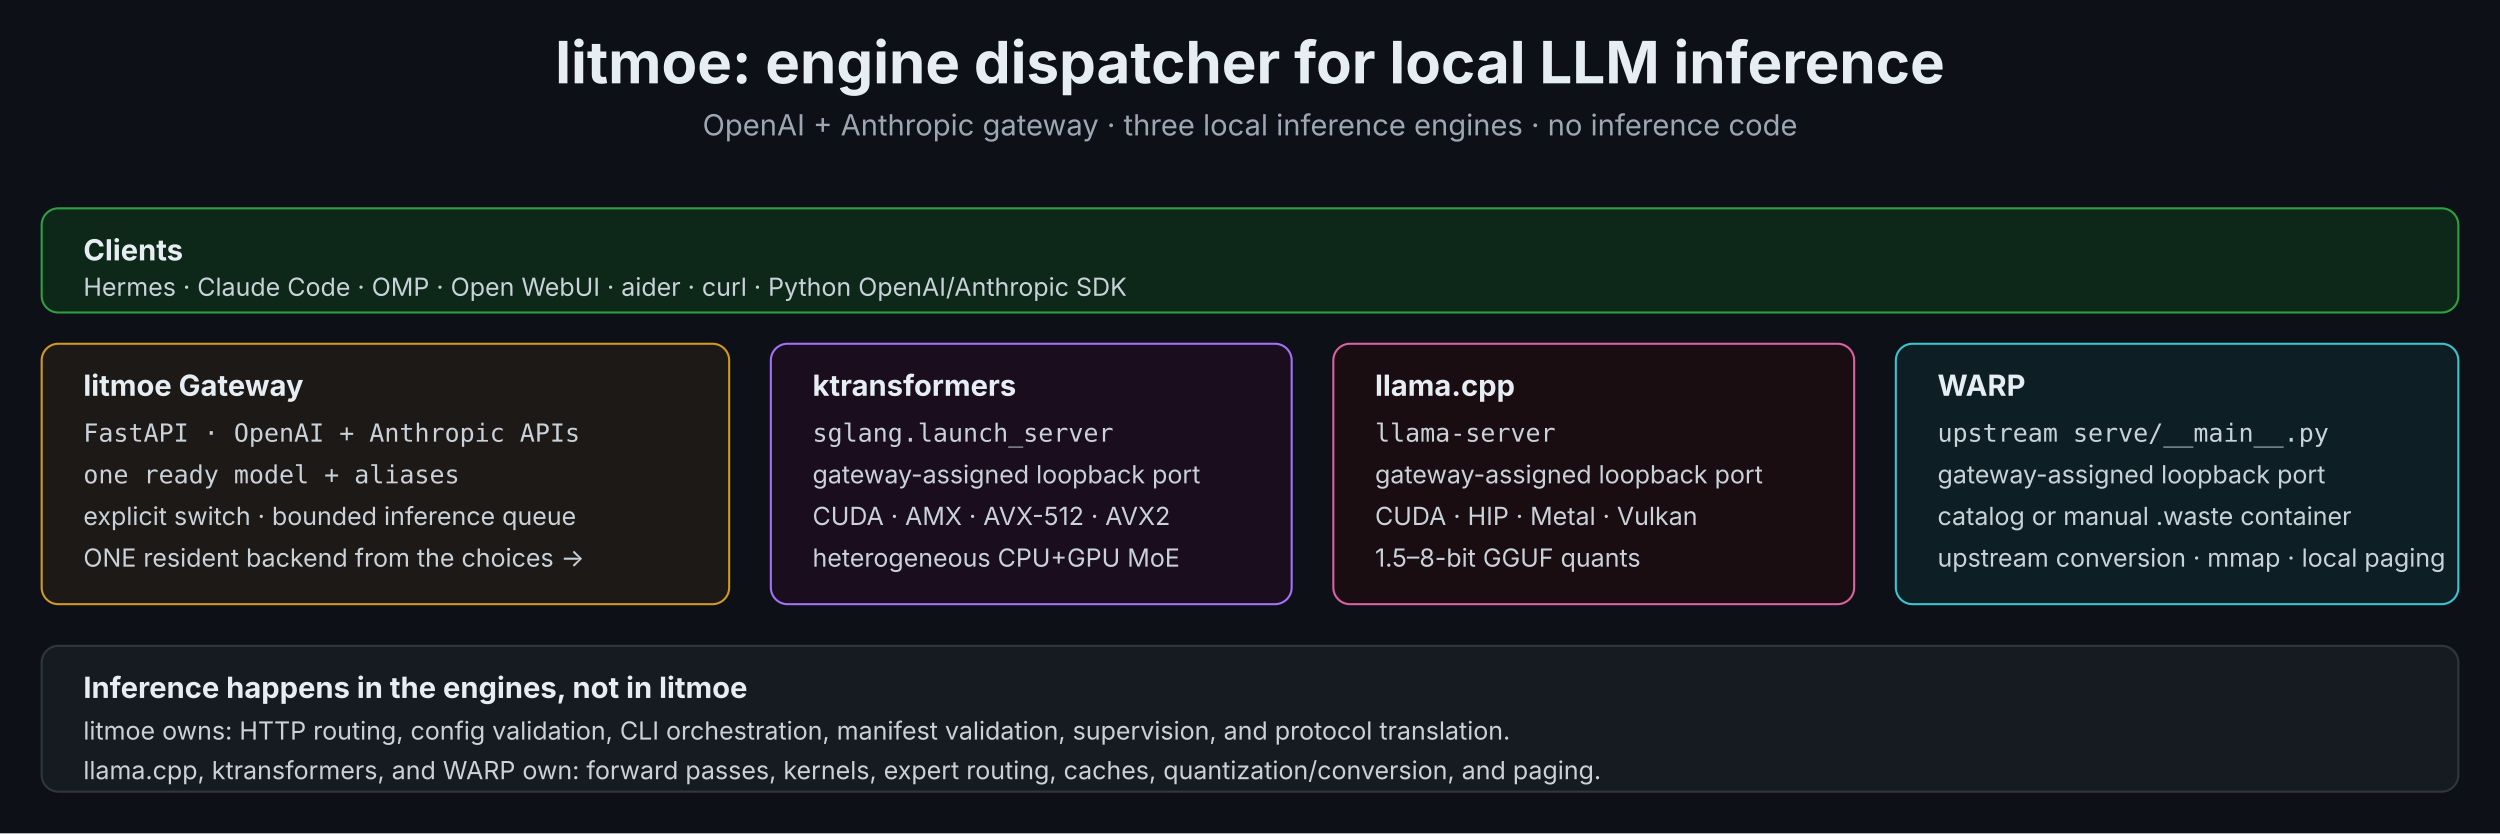
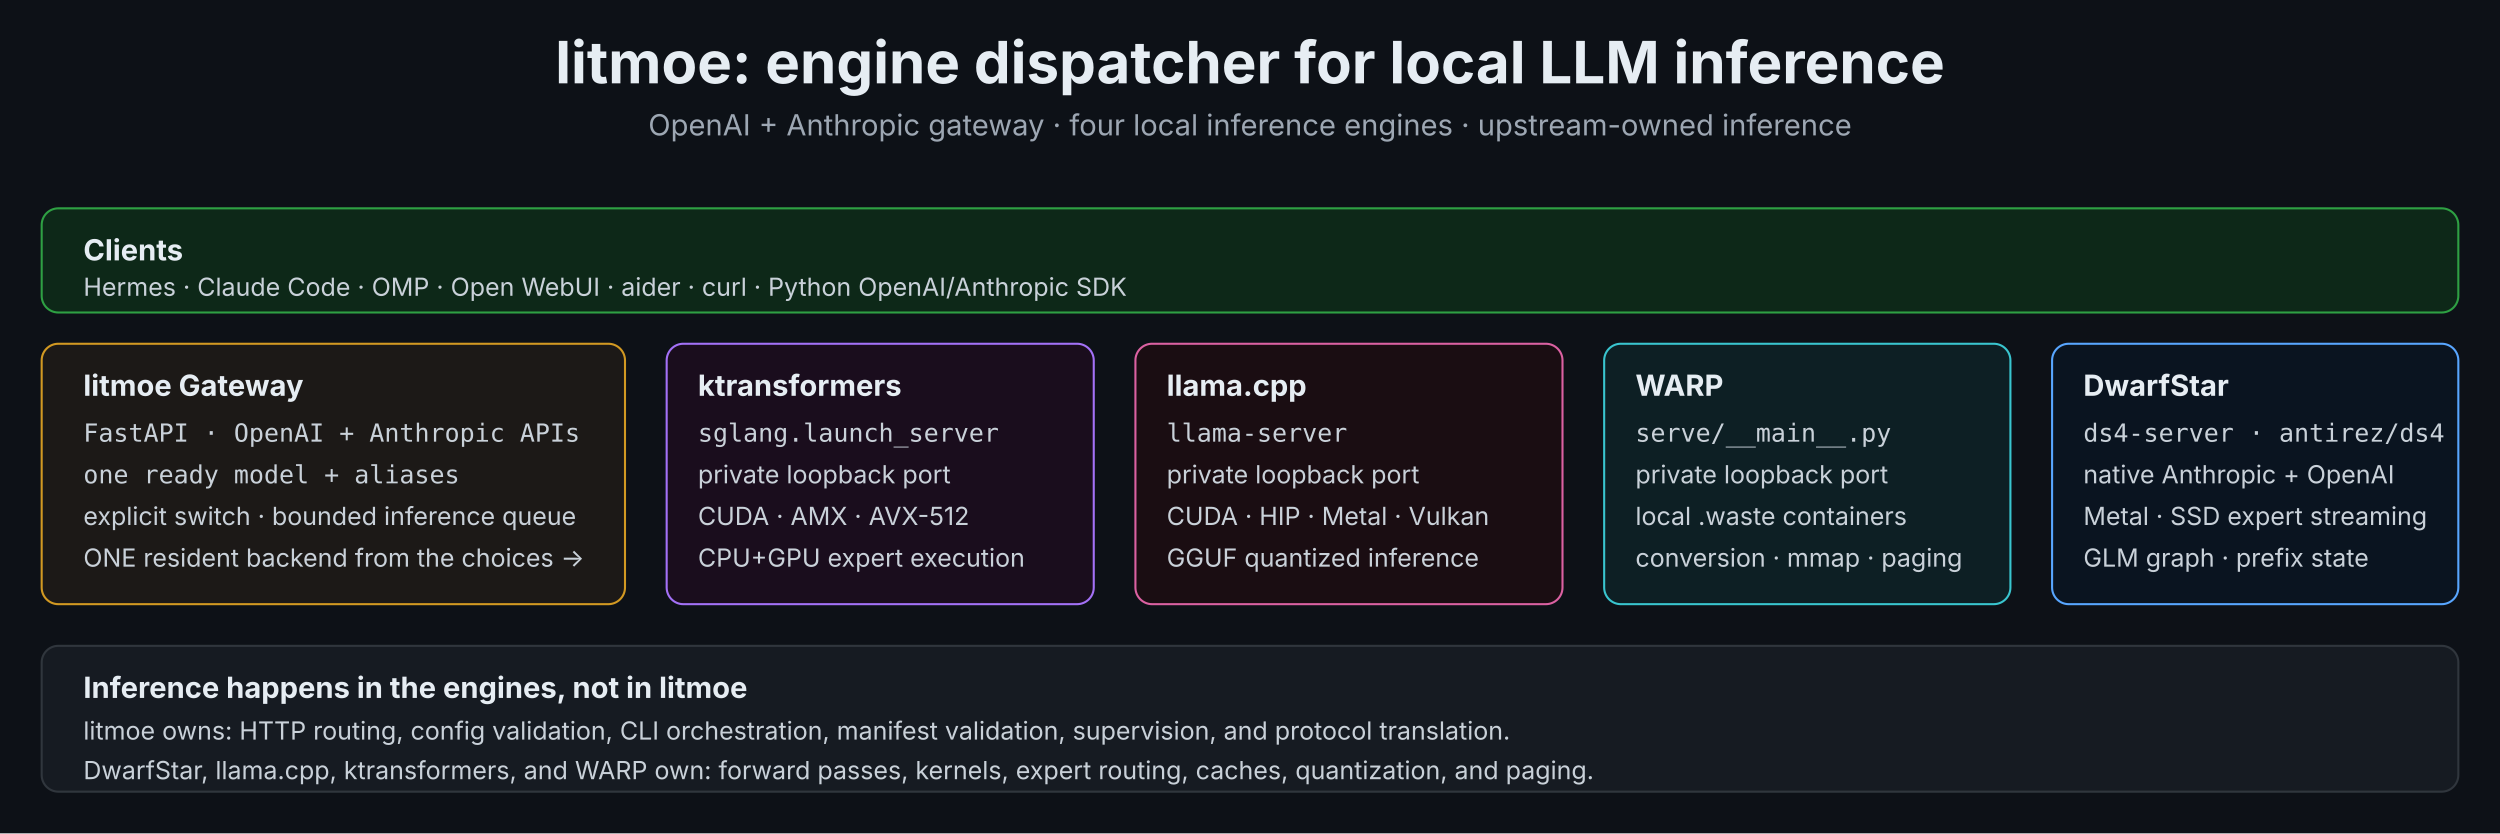
<svg xmlns="http://www.w3.org/2000/svg" viewBox="0 0 1200 400" font-family="-apple-system, system-ui, sans-serif">
  <style>
    .title { font-size: 28px; font-weight: 700; fill: #e6edf3; }
    .sub { font-size: 14px; fill: #9da7b3; }
    .section { font-size: 14px; font-weight: 700; fill: #e6edf3; }
    .body { font-size: 12px; fill: #c9d1d9; }
    .mono { font-family: SF Mono, Monaco, monospace; font-size: 12px; fill: #c9d1d9; }
  </style>
  <rect width="1200" height="400" fill="#0d1117" />
  <text x="600" y="40" text-anchor="middle" class="title">litmoe: engine dispatcher for local LLM inference</text>
-   <text x="600" y="65" text-anchor="middle" class="sub">OpenAI + Anthropic gateway · three local inference engines · no inference code</text>
+   <text x="600" y="65" text-anchor="middle" class="sub">OpenAI + Anthropic gateway · four local inference engines · upstream-owned inference</text>
  <rect x="20" y="100" width="1160" height="50" rx="8" fill="#0d2818" stroke="#2ea043" />
  <text x="40" y="125" class="section">Clients</text>
  <text x="40" y="142" class="body">Hermes · Claude Code · OMP · Open WebUI · aider · curl · Python OpenAI/Anthropic SDK</text>
-   <rect x="20" y="165" width="330" height="125" rx="8" fill="#1c1917" stroke="#d29922" />
+   <rect x="20" y="165" width="280" height="125" rx="8" fill="#1c1917" stroke="#d29922" />
  <text x="40" y="190" class="section">litmoe Gateway</text>
  <text x="40" y="212" class="mono">FastAPI · OpenAI + Anthropic APIs</text>
  <text x="40" y="232" class="mono">one ready model + aliases</text>
  <text x="40" y="252" class="body">explicit switch · bounded inference queue</text>
  <text x="40" y="272" class="body">ONE resident backend from the choices →</text>
-   <rect x="370" y="165" width="250" height="125" rx="8" fill="#1a0d1d" stroke="#a371f7" />
-   <text x="390" y="190" class="section">ktransformers</text>
-   <text x="390" y="212" class="mono">sglang.launch_server</text>
-   <text x="390" y="232" class="body">gateway-assigned loopback port</text>
-   <text x="390" y="252" class="body">CUDA · AMX · AVX-512 · AVX2</text>
-   <text x="390" y="272" class="body">heterogeneous CPU+GPU MoE</text>
-   <rect x="640" y="165" width="250" height="125" rx="8" fill="#1a0d12" stroke="#db61a2" />
-   <text x="660" y="190" class="section">llama.cpp</text>
-   <text x="660" y="212" class="mono">llama-server</text>
-   <text x="660" y="232" class="body">gateway-assigned loopback port</text>
-   <text x="660" y="252" class="body">CUDA · HIP · Metal · Vulkan</text>
-   <text x="660" y="272" class="body">1.5–8-bit GGUF quants</text>
-   <rect x="910" y="165" width="270" height="125" rx="8" fill="#0d1f24" stroke="#39c5cf" />
-   <text x="930" y="190" class="section">WARP</text>
-   <text x="930" y="212" class="mono">upstream serve/__main__.py</text>
-   <text x="930" y="232" class="body">gateway-assigned loopback port</text>
-   <text x="930" y="252" class="body">catalog or manual .waste container</text>
-   <text x="930" y="272" class="body">upstream conversion · mmap · local paging</text>
+   <rect x="320" y="165" width="205" height="125" rx="8" fill="#1a0d1d" stroke="#a371f7" />
+   <text x="335" y="190" class="section">ktransformers</text>
+   <text x="335" y="212" class="mono">sglang.launch_server</text>
+   <text x="335" y="232" class="body">private loopback port</text>
+   <text x="335" y="252" class="body">CUDA · AMX · AVX-512</text>
+   <text x="335" y="272" class="body">CPU+GPU expert execution</text>
+   <rect x="545" y="165" width="205" height="125" rx="8" fill="#1a0d12" stroke="#db61a2" />
+   <text x="560" y="190" class="section">llama.cpp</text>
+   <text x="560" y="212" class="mono">llama-server</text>
+   <text x="560" y="232" class="body">private loopback port</text>
+   <text x="560" y="252" class="body">CUDA · HIP · Metal · Vulkan</text>
+   <text x="560" y="272" class="body">GGUF quantized inference</text>
+   <rect x="770" y="165" width="195" height="125" rx="8" fill="#0d1f24" stroke="#39c5cf" />
+   <text x="785" y="190" class="section">WARP</text>
+   <text x="785" y="212" class="mono">serve/__main__.py</text>
+   <text x="785" y="232" class="body">private loopback port</text>
+   <text x="785" y="252" class="body">local .waste containers</text>
+   <text x="785" y="272" class="body">conversion · mmap · paging</text>
+   <rect x="985" y="165" width="195" height="125" rx="8" fill="#0a1420" stroke="#58a6ff" />
+   <text x="1000" y="190" class="section">DwarfStar</text>
+   <text x="1000" y="212" class="mono">ds4-server · antirez/ds4</text>
+   <text x="1000" y="232" class="body">native Anthropic + OpenAI</text>
+   <text x="1000" y="252" class="body">Metal · SSD expert streaming</text>
+   <text x="1000" y="272" class="body">GLM graph · prefix state</text>
  <rect x="20" y="310" width="1160" height="70" rx="8" fill="#161b22" stroke="#30363d" />
  <text x="40" y="335" class="section">Inference happens in the engines, not in litmoe</text>
  <text x="40" y="355" class="body">litmoe owns: HTTP routing, config validation, CLI orchestration, manifest validation, supervision, and protocol translation.</text>
-   <text x="40" y="374" class="body">llama.cpp, ktransformers, and WARP own: forward passes, kernels, expert routing, caches, quantization/conversion, and paging.</text>
+   <text x="40" y="374" class="body">DwarfStar, llama.cpp, ktransformers, and WARP own: forward passes, kernels, expert routing, caches, quantization, and paging.</text>
</svg>
